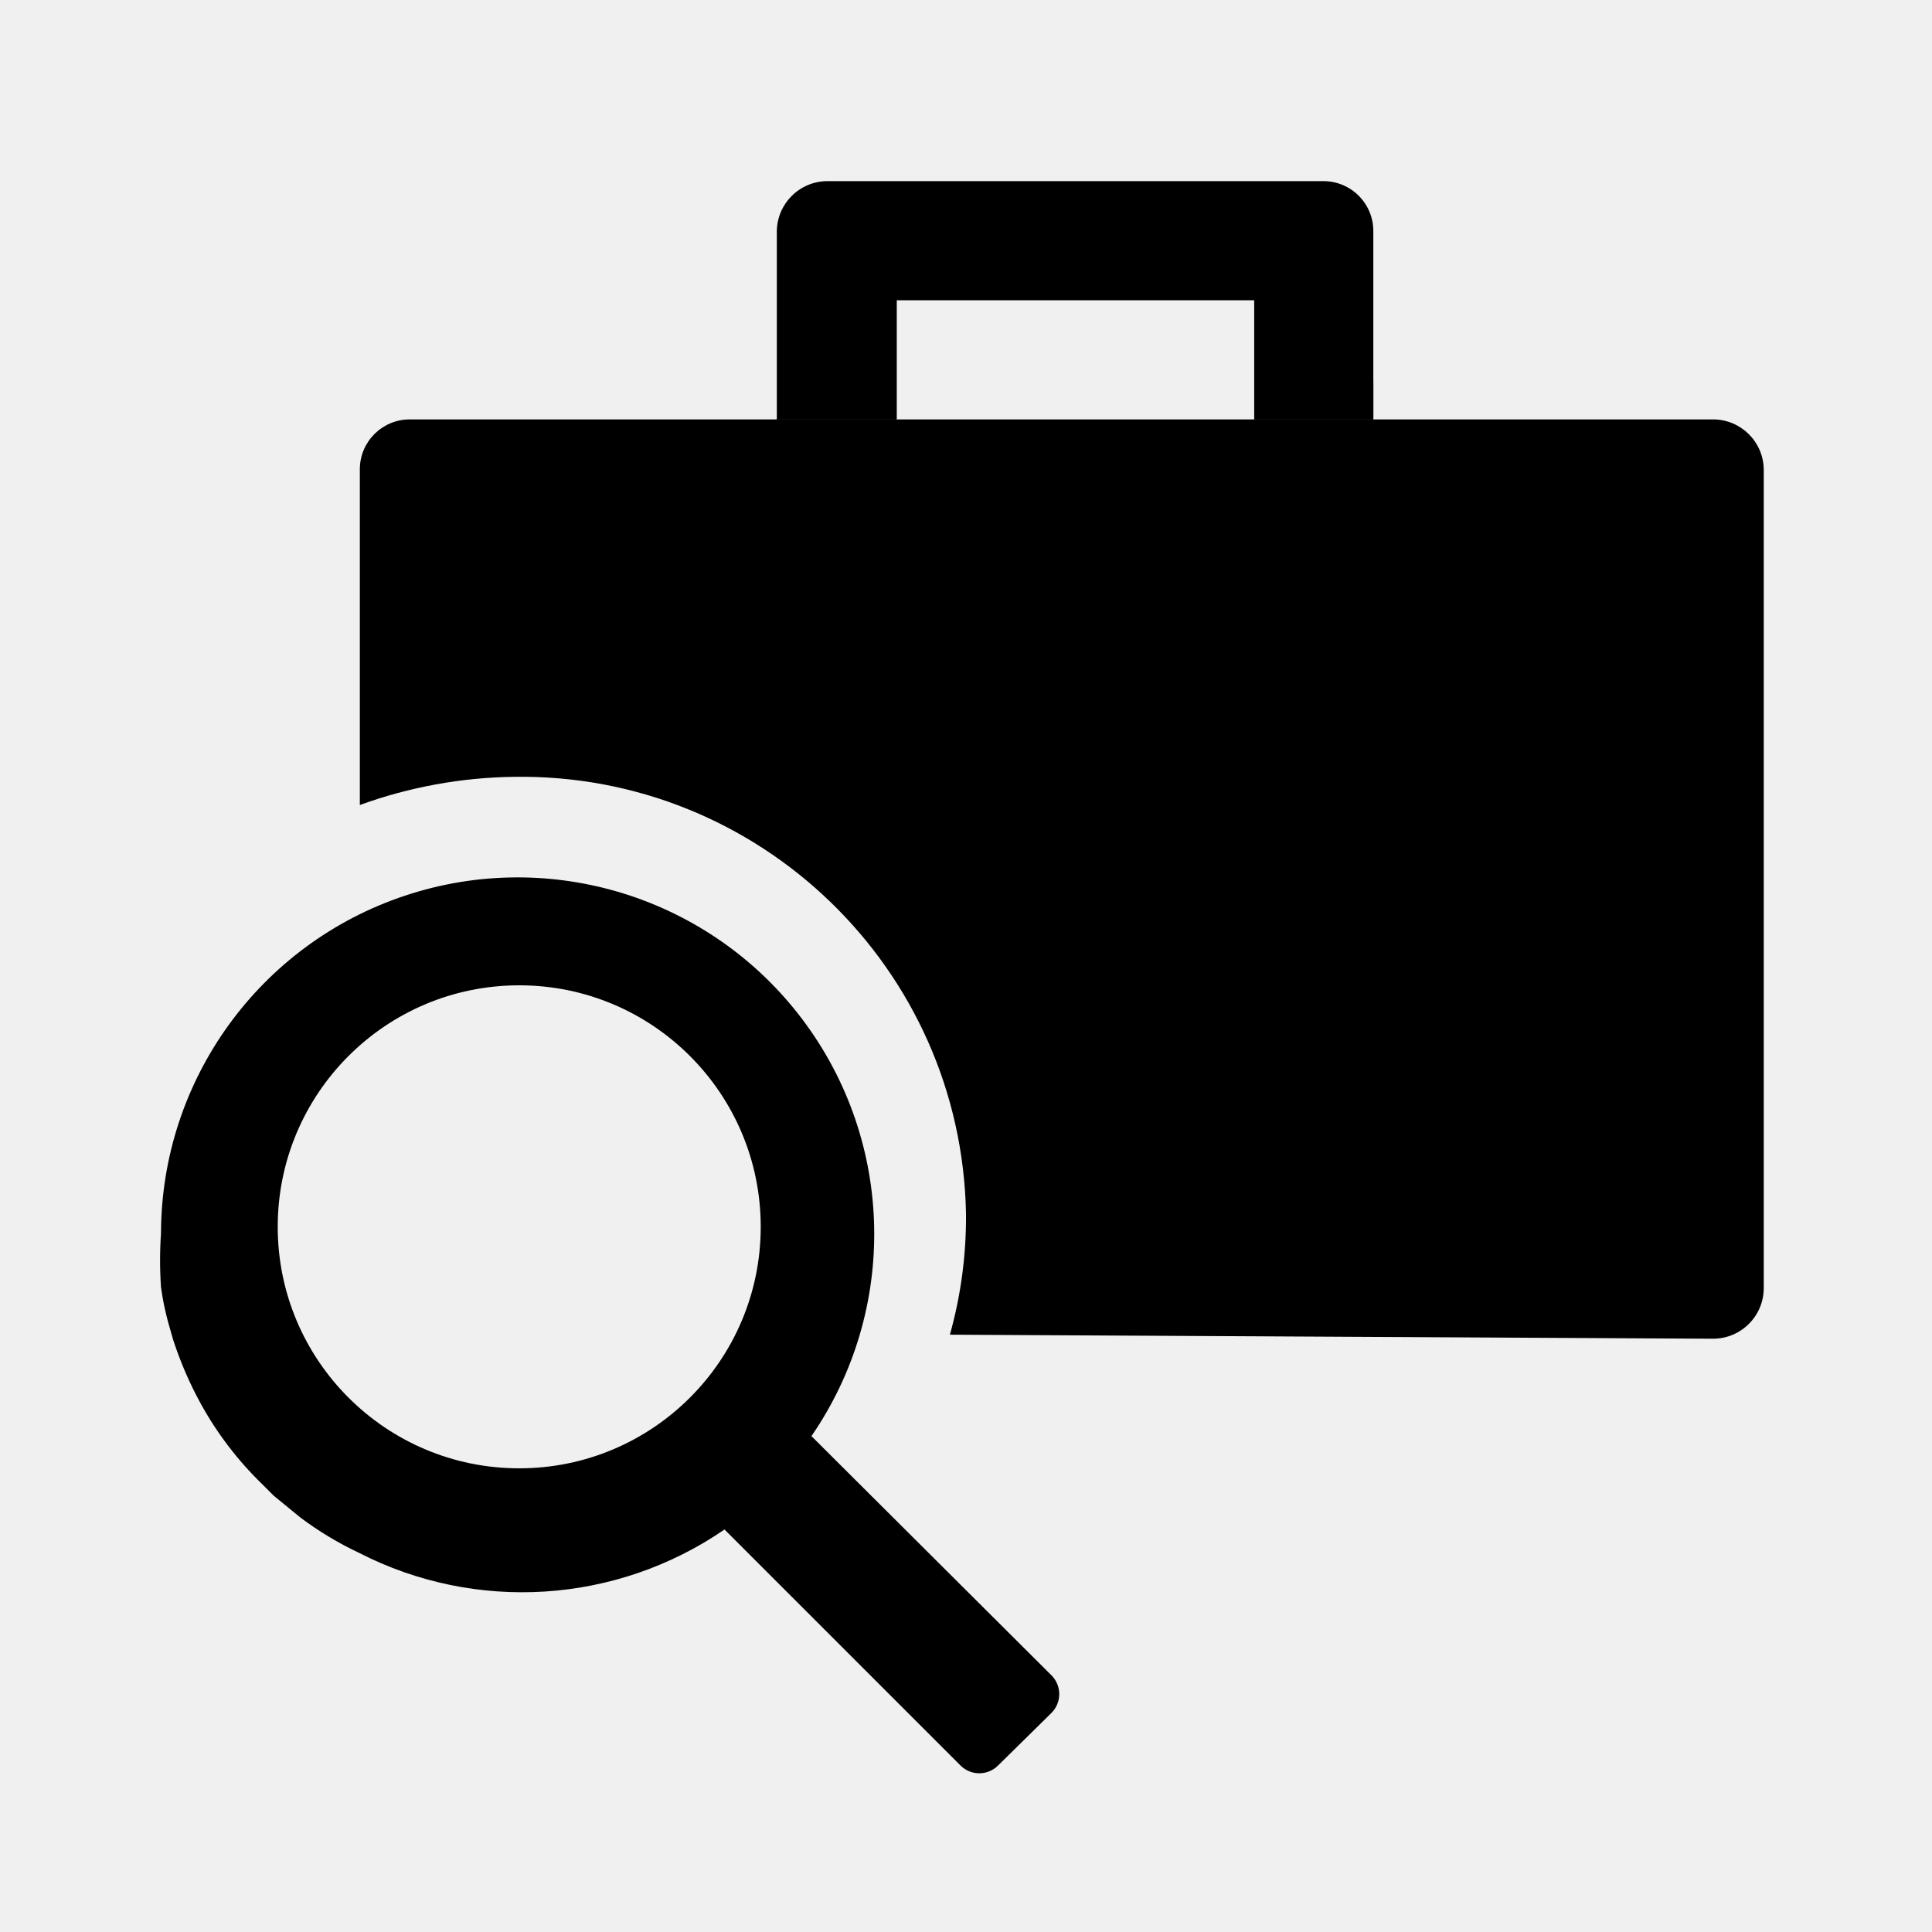
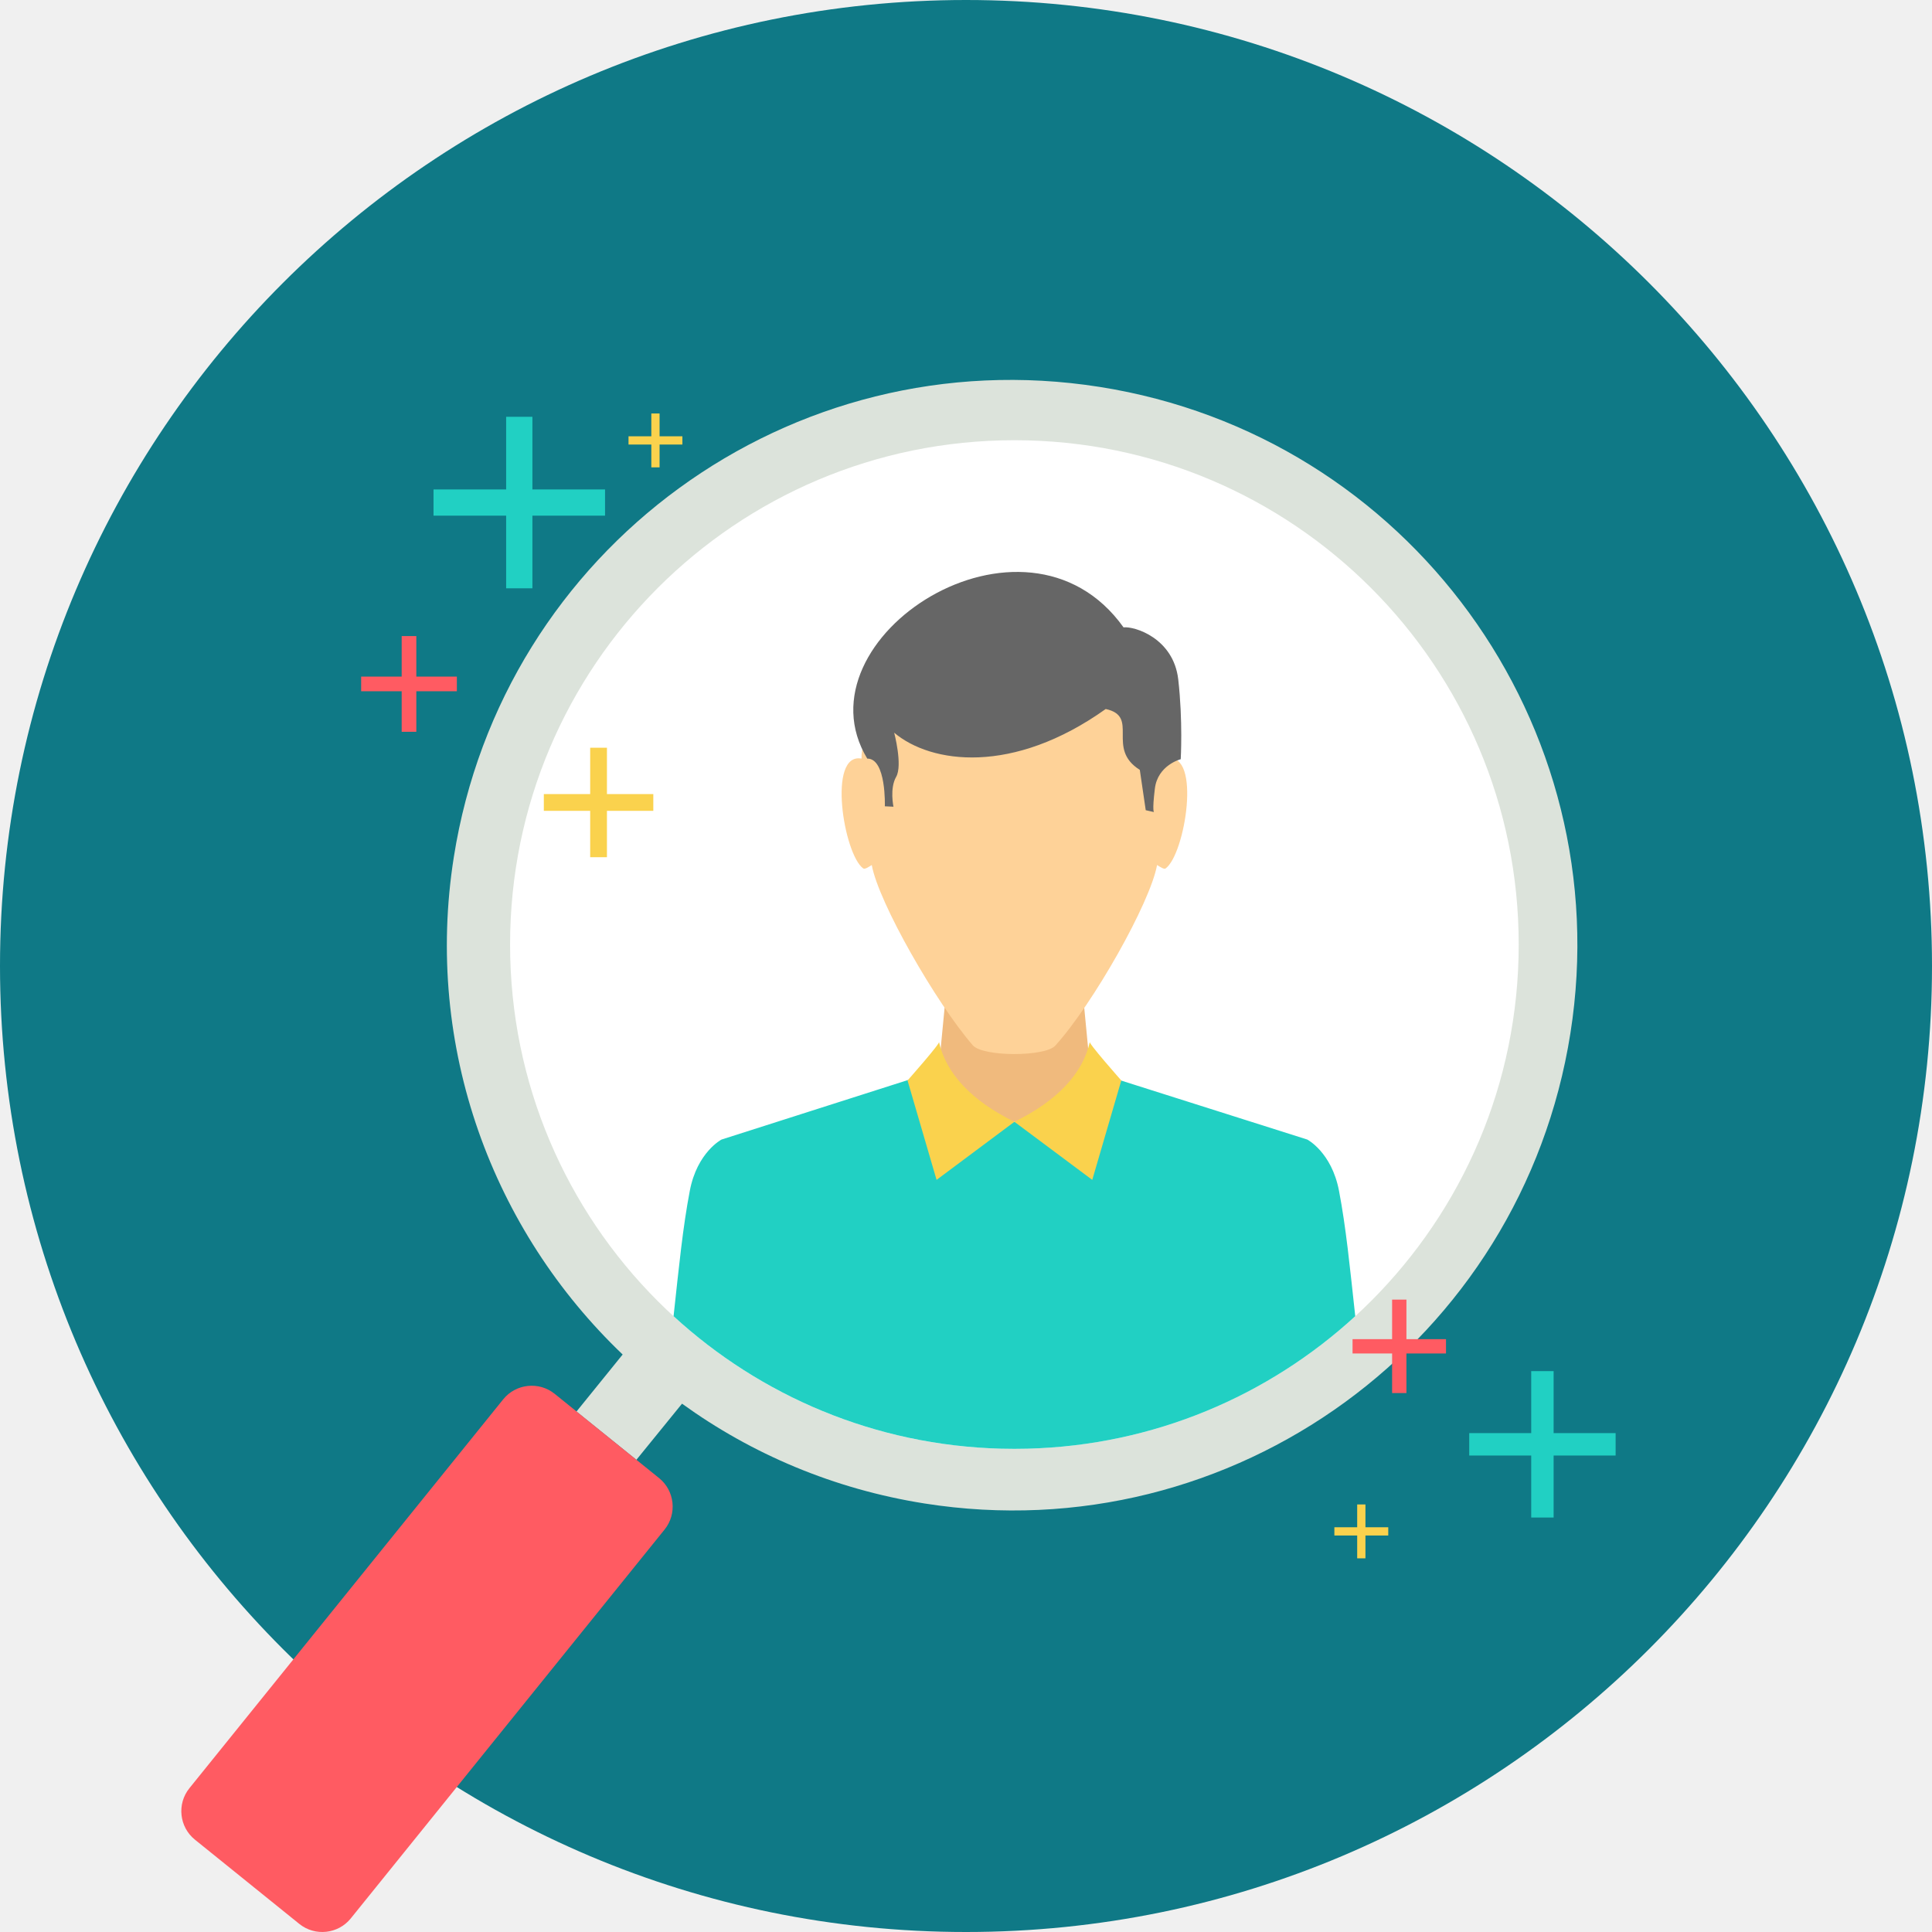
- <svg xmlns="http://www.w3.org/2000/svg" width="800px" height="800px" viewBox="0 0 24 24" fill="#000000">
-   <g id="SVGRepo_bgCarrier" stroke-width="0" />
-   <g id="SVGRepo_tracerCarrier" stroke-linecap="round" stroke-linejoin="round" />
-   <g id="SVGRepo_iconCarrier">
-     <defs>
-       <style>.cls-1{fill:none;}.cls-2,.cls-5{fill:#000000;}.cls-3{fill:#000000;}.cls-4{fill:#000000;}.cls-4,.cls-5{fill-rule:evenodd;}</style>
-     </defs>
-     <g data-name="Product Icons">
-       <rect class="cls-1" x="2" y="2" width="20" height="20" />
-       <g>
-         <g>
-           <path id="Fill-1" class="cls-2" d="M6.45,18.24a3,3,0,1,1,3-3A3,3,0,0,1,6.45,18.24Zm3.63-.4A4.43,4.43,0,1,0,2,15.32a4.91,4.91,0,0,0,0,.67,3.43,3.43,0,0,0,.09.44l.06.21a4.59,4.59,0,0,0,.34.79,4.24,4.24,0,0,0,.76,1l.15.15.33.27a4.16,4.16,0,0,0,.73.44A4.44,4.44,0,0,0,9,19l2.93,2.93a.33.33,0,0,0,.47,0l.66-.65a.33.33,0,0,0,0-.47Z" />
-           <path class="cls-3" d="M11.8,16.58A5.41,5.41,0,0,0,12,15.07,5.53,5.53,0,0,0,6.39,9.65,5.82,5.82,0,0,0,4.47,10V5.83a.62.62,0,0,1,.62-.62H21.28a.63.63,0,0,1,.63.62V16a.63.63,0,0,1-.63.63Z" />
-           <path id="Fill-4-path" class="cls-4" d="M15.58,5.21V3.73H11.14V5.21H9.65V2.87a.63.63,0,0,1,.63-.62h6.16a.62.62,0,0,1,.62.62V5.21Z" />
-         </g>
-         <polygon id="Path-4" class="cls-5" points="15.58 5.21 17.06 4.74 17.06 5.21 15.58 5.21" />
-         <polygon class="cls-5" points="9.64 5.21 11.13 4.67 11.13 5.21 9.64 5.21" />
-       </g>
-     </g>
+ <svg xmlns="http://www.w3.org/2000/svg" height="800px" width="800px" version="1.1" id="Layer_1" viewBox="0 0 511.998 511.998" xml:space="preserve">
+   <circle style="fill:#0F7986;" cx="255.999" cy="255.999" r="255.999" />
+   <path style="fill:#DCE3DB;" d="M291.404,102.532v0.002c-81.84-12.901-158.238,42.884-171.137,124.596  c-7.97,50.48,10.368,99.035,44.743,131.828l-12.236,15.114l15.875,12.793l12.093-14.878c18.459,13.342,40.252,22.657,64.285,26.451  c81.711,12.901,158.243-42.884,171.142-124.593C429.07,192.132,373.244,115.43,291.404,102.532z" />
+   <circle style="fill:#FFFFFF;" cx="268.824" cy="250.31" r="133.648" />
+   <path style="fill:#F0BA7D;" d="M251.82,251.509h6.758h20.501h6.758l2.756,28.67l4.894,3.927l10.321,6.573l-34.978,6.61l-34.98-6.61  l10.321-6.573l4.897-3.924L251.82,251.509z" />
+   <path style="fill:#21D0C3;" d="M241.077,286.072l-28.676,9.152l0.002,0.002l-21.191,6.765c0,0-6.455,3.353-8.405,13.564  c-1.867,9.776-2.835,19.766-4.306,33.247c22.983,21.087,53.364,34.243,86.809,35.11l0.104,0.002  c1.136,0.029,2.271,0.044,3.408,0.044h0.004h0.002c1.145,0,2.28-0.015,3.417-0.044l0.077-0.002  c33.457-0.86,63.846-14.017,86.833-35.112c-1.475-13.479-2.445-23.468-4.311-33.245c-1.949-10.211-8.405-13.564-8.405-13.564  l-29.609-9.386l-19.921-6.313c-22.963,14.821-32.991,14.655-55.838-0.219L241.077,286.072z" />
+   <path style="fill:#FED298;" d="M229.213,193.208c0,2.664-0.972,5.272-0.899,7.83c-9.115-1.691-4.714,25.384,0.445,29.106  c0.408,0.295,1.418-0.364,2.267-0.906c1.79,9.958,17.057,36.569,26.765,47.768c2.697,3.109,19.182,3.058,21.852,0.117  c9.944-10.945,25.191-37.871,26.989-47.887c0.851,0.542,1.858,1.202,2.269,0.906c5.157-3.722,9.56-30.798,0.445-29.106  c0.073-2.558-0.899-5.166-0.899-7.83c-0.505-21.023-19.555-31.52-39.616-31.611c-20.06,0.091-39.111,10.585-39.616,31.611  L229.213,193.208L229.213,193.208z" />
+   <path style="fill:#666666;" d="M297.746,166.257c2.875-0.335,13.258,2.846,14.504,13.833c1.248,10.986,0.653,21.109,0.653,21.109  s-6.083,1.537-6.851,7.772c-0.766,6.238-0.219,6.238-0.219,6.238l-2.203-0.496l-1.57-10.691c-9.101-5.702,0.071-14.15-9.035-16.128  c-24.584,17.522-46.277,14.524-56.058,6.28c0,0,2.285,8.621,0.523,11.694s-0.71,7.919-0.71,7.919l-2.287-0.11  c0,0,0.414-12.698-4.661-12.64c-19.288-31.845,41.773-71.404,67.916-34.779H297.746z" />
+   <g>
+     <path style="fill:#FAD24D;" d="M248.83,276.087c0.713,0.049-8.326,10.246-8.326,10.246l7.695,26.347l20.631-15.394   C257.482,291.718,250.71,284.506,248.83,276.087z" />
+     <path style="fill:#FAD24D;" d="M288.83,276.087c-0.713,0.049,8.324,10.246,8.324,10.246l-7.695,26.347l-20.631-15.394   c11.349-5.567,18.122-12.779,20-21.199L288.83,276.087L288.83,276.087z" />
+   </g>
+   <g>
+     <path style="fill:#FF5B62;" d="M174.665,391.71l-27.673-22.333c-4.152-3.351-10.286-2.697-13.634,1.453L50.194,473.89   c-3.351,4.152-2.697,10.284,1.457,13.634l27.673,22.333c4.15,3.349,10.284,2.697,13.632-1.457l83.166-103.059   c3.349-4.15,2.697-10.284-1.457-13.632V391.71z" />
+     <path style="fill:#FF5B62;" d="M95.708,179.307h10.74v-10.74h3.882v10.74h10.742v3.882H110.33v10.742h-3.882v-10.742h-10.74   V179.307z" />
+   </g>
+   <path style="fill:#21D0C3;" d="M114.888,129.702h19.246v-19.246h6.958v19.246h19.25v6.96h-19.25v19.25h-6.958v-19.25h-19.246  C114.888,136.663,114.888,129.702,114.888,129.702z" />
+   <path style="fill:#FAD24D;" d="M144.12,210.439h12.285v-12.285h4.44v12.285h12.288v4.44h-12.288v12.288h-4.44v-12.288H144.12  V210.439z" />
+   <path style="fill:#FF5B62;" d="M358.438,354.889h10.484v-10.483h3.793v10.484h10.488v3.793h-10.488v10.488h-3.793v-10.488h-10.484  V354.889z" />
+   <path style="fill:#21D0C3;" d="M389.358,379.789h16.428v-16.428h5.939v16.428h16.431v5.939h-16.431v16.431h-5.939v-16.431h-16.428  V379.789z" />
+   <g>
+     <path style="fill:#FAD24D;" d="M353.622,404.739h6.046v-6.046h2.185v6.046h6.048v2.185h-6.048v6.048h-2.185v-6.048h-6.046V404.739z   " />
+     <path style="fill:#FAD24D;" d="M166.563,115.622h6.046v-6.046h2.185v6.046h6.048v2.185h-6.048v6.048h-2.185v-6.048h-6.046V115.622z   " />
  </g>
</svg>
